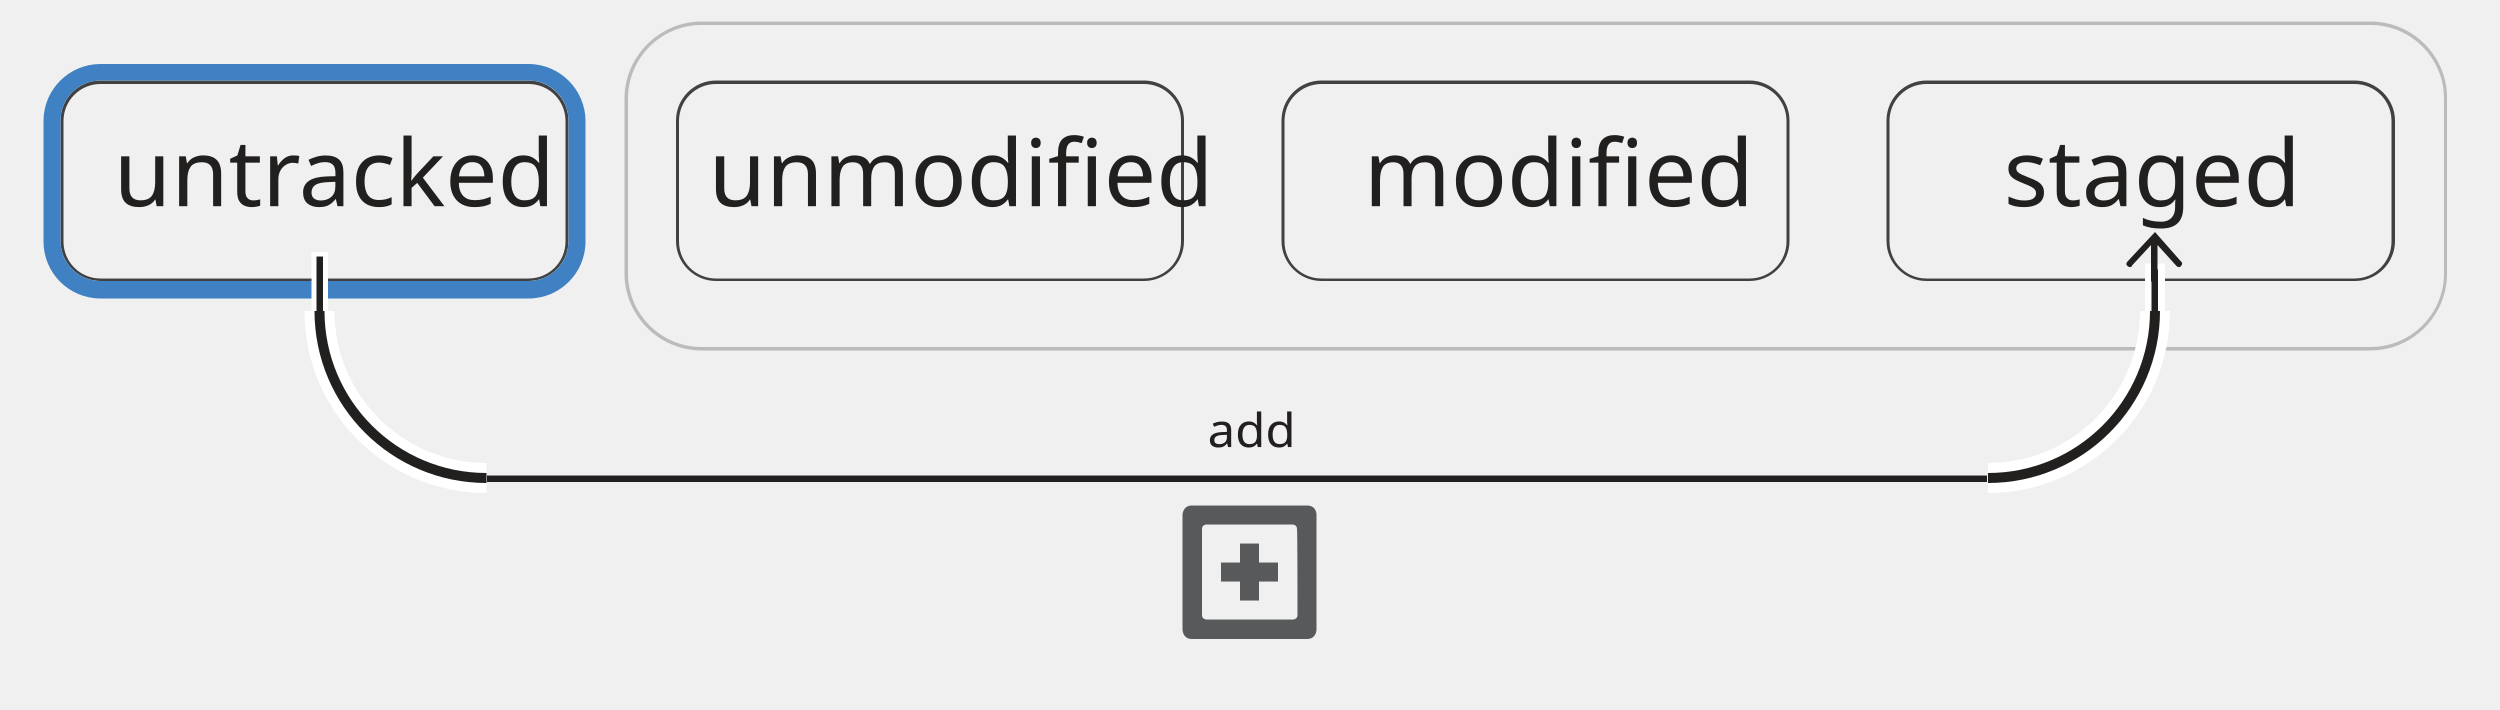
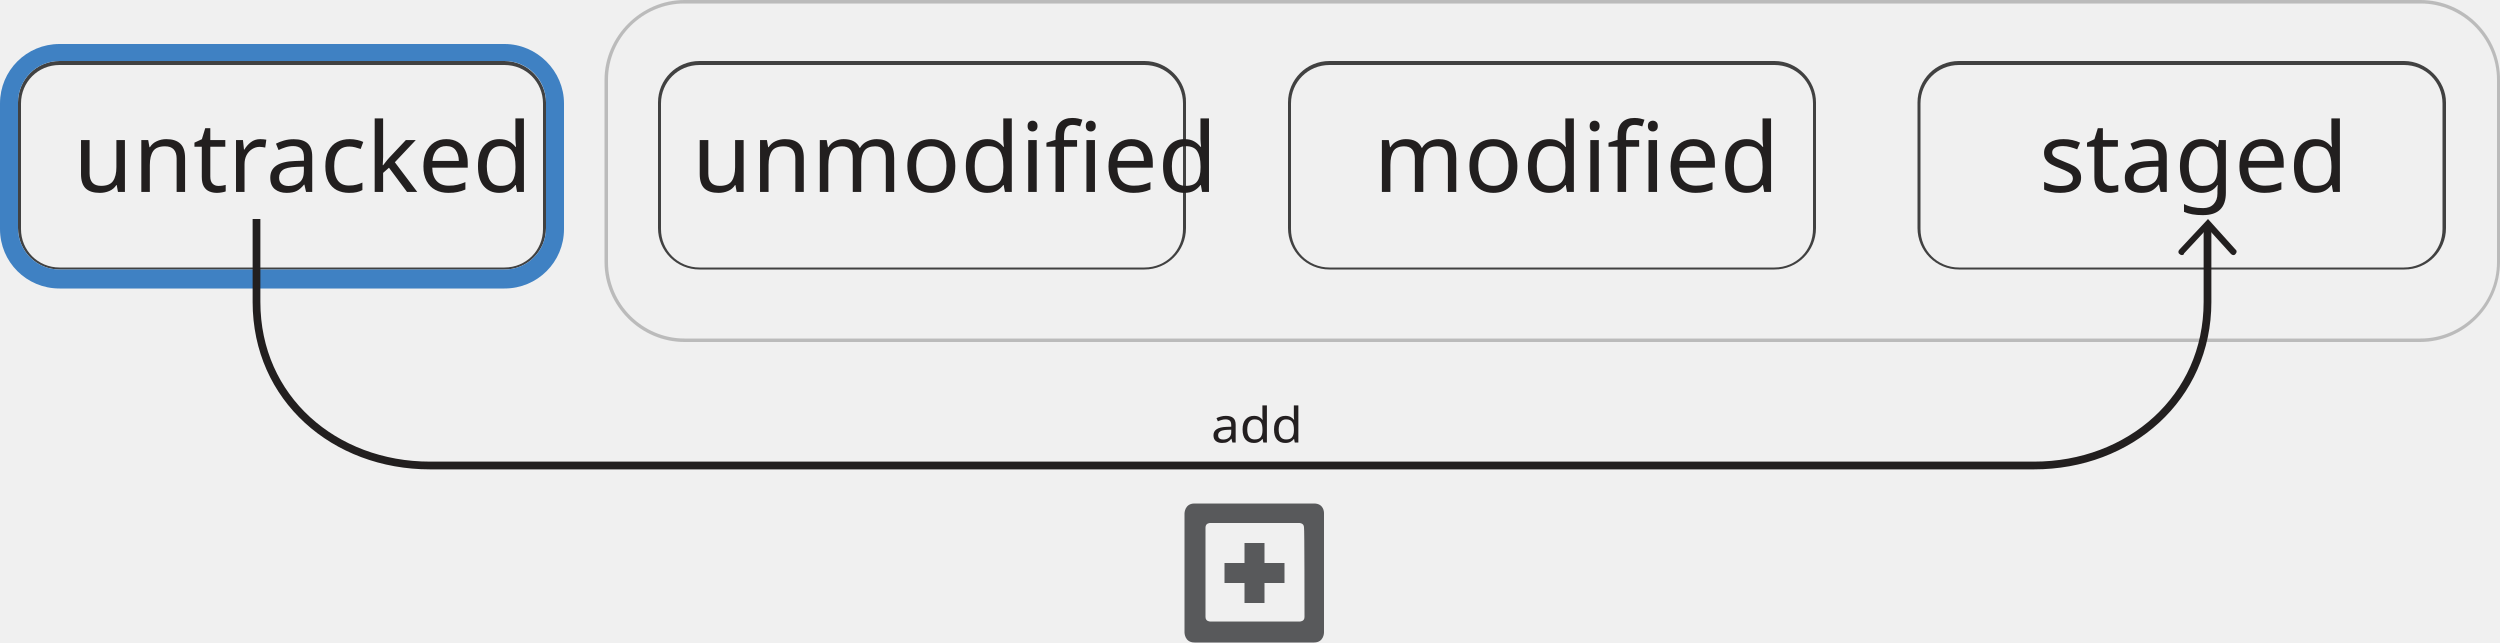
- <svg xmlns="http://www.w3.org/2000/svg" version="1.1" id="Diff" x="0px" y="0px" viewBox="0 722 500 142" enable-background="new 0 722 500 142" xml:space="preserve">
+ <svg xmlns="http://www.w3.org/2000/svg" version="1.1" id="Diff" x="0px" y="0px" viewBox="7 533.1 500 128.5" enable-background="new 7 533.1 500 128.5" xml:space="preserve">
  <g id="base">
    <g id="untracked">
-       <text transform="matrix(1 0 0 1 22.7549 763.2354)" fill="#221F1F" font-family="'HelveticaNeue-Light'" font-size="18.595">untracked</text>
+       <text transform="matrix(1 0 0 1 21.6709 571.4883)" fill="#221F1F" font-family="'HelveticaNeue-Light'" font-size="19.342">untracked</text>
      <g id="border_28_">
-         <path fill="#414141" d="M105.7,738.8c4.1,0,7.4,3.3,7.4,7.4v24.1c0,4.1-3.3,7.4-7.4,7.4H20.1c-4.1,0-7.4-3.3-7.4-7.4v-24.1     c0-4.1,3.3-7.4,7.4-7.4H105.7 M105.7,738.1H20.1c-4.4,0-8,3.6-8,8v24.1c0,4.4,3.6,8,8,8h85.6c4.4,0,8-3.6,8-8v-24.1     C113.7,741.8,110.1,738.1,105.7,738.1L105.7,738.1z" />
+         <path fill="#414141" d="M107.9,546.1c4.3,0,7.7,3.4,7.7,7.7v25.1c0,4.3-3.4,7.7-7.7,7.7h-89c-4.3,0-7.7-3.4-7.7-7.7v-25.1     c0-4.3,3.4-7.7,7.7-7.7H107.9 M107.9,545.3h-89c-4.6,0-8.3,3.7-8.3,8.3v25.1c0,4.6,3.7,8.3,8.3,8.3h89c4.6,0,8.3-3.7,8.3-8.3     v-25.1C116.2,549.2,112.5,545.3,107.9,545.3L107.9,545.3z" />
      </g>
    </g>
    <g id="unmodified">
      <g id="border_1_">
-         <path fill="#414141" d="M228.8,738.8c4.1,0,7.4,3.3,7.4,7.4v24.1c0,4.1-3.3,7.4-7.4,7.4h-85.6c-4.1,0-7.4-3.3-7.4-7.4v-24.1     c0-4.1,3.3-7.4,7.4-7.4H228.8 M228.8,738.1h-85.6c-4.4,0-8,3.6-8,8v24.1c0,4.4,3.6,8,8,8h85.6c4.4,0,8-3.6,8-8v-24.1     C236.8,741.8,233.2,738.1,228.8,738.1L228.8,738.1z" />
+         <path fill="#414141" d="M235.9,546.1c4.3,0,7.7,3.4,7.7,7.7v25.1c0,4.3-3.4,7.7-7.7,7.7h-89c-4.3,0-7.7-3.4-7.7-7.7v-25.1     c0-4.3,3.4-7.7,7.7-7.7H235.9 M235.9,545.3h-89c-4.6,0-8.3,3.7-8.3,8.3v25.1c0,4.6,3.7,8.3,8.3,8.3h89c4.6,0,8.3-3.7,8.3-8.3     v-25.1C244.3,549.2,240.5,545.3,235.9,545.3L235.9,545.3z" />
      </g>
-       <text transform="matrix(1 0 0 1 141.7208 763.2354)" fill="#221F1F" font-family="'HelveticaNeue-Light'" font-size="18.595">unmodified</text>
+       <text transform="matrix(1 0 0 1 145.4136 571.4883)" fill="#221F1F" font-family="'HelveticaNeue-Light'" font-size="19.342">unmodified</text>
    </g>
    <g id="modified">
      <g id="border_25_">
-         <path fill="#414141" d="M349.9,738.8c4.1,0,7.4,3.3,7.4,7.4v24.1c0,4.1-3.3,7.4-7.4,7.4h-85.6c-4.1,0-7.4-3.3-7.4-7.4v-24.1     c0-4.1,3.3-7.4,7.4-7.4H349.9 M349.9,738.1h-85.6c-4.4,0-8,3.6-8,8v24.1c0,4.4,3.6,8,8,8h85.6c4.4,0,8-3.6,8-8v-24.1     C357.9,741.8,354.3,738.1,349.9,738.1L349.9,738.1z" />
+         <path fill="#414141" d="M361.9,546.1c4.3,0,7.7,3.4,7.7,7.7v25.1c0,4.3-3.4,7.7-7.7,7.7h-89c-4.3,0-7.7-3.4-7.7-7.7v-25.1     c0-4.3,3.4-7.7,7.7-7.7H361.9 M361.9,545.3h-89c-4.6,0-8.3,3.7-8.3,8.3v25.1c0,4.6,3.7,8.3,8.3,8.3h89c4.6,0,8.3-3.7,8.3-8.3     v-25.1C370.2,549.2,366.5,545.3,361.9,545.3L361.9,545.3z" />
      </g>
-       <text transform="matrix(1 0 0 1 272.7811 763.2354)" fill="#221F1F" font-family="'HelveticaNeue-Light'" font-size="18.595">modified</text>
+       <text transform="matrix(1 0 0 1 281.7354 571.4883)" fill="#221F1F" font-family="'HelveticaNeue-Light'" font-size="19.342">modified</text>
    </g>
    <g id="staged">
      <g id="border_22_">
-         <path fill="#414141" d="M470.9,738.8c4.1,0,7.4,3.3,7.4,7.4v24.1c0,4.1-3.3,7.4-7.4,7.4h-85.6c-4.1,0-7.4-3.3-7.4-7.4v-24.1     c0-4.1,3.3-7.4,7.4-7.4H470.9 M470.9,738.1h-85.6c-4.4,0-8,3.6-8,8v24.1c0,4.4,3.6,8,8,8H471c4.4,0,8-3.6,8-8v-24.1     C479,741.8,475.3,738.1,470.9,738.1L470.9,738.1z" />
+         <path fill="#414141" d="M487.8,546.1c4.3,0,7.7,3.4,7.7,7.7v25.1c0,4.3-3.4,7.7-7.7,7.7h-89c-4.3,0-7.7-3.4-7.7-7.7v-25.1     c0-4.3,3.4-7.7,7.7-7.7H487.8 M487.8,545.3h-89c-4.6,0-8.3,3.7-8.3,8.3v25.1c0,4.6,3.7,8.3,8.3,8.3h89.1c4.6,0,8.3-3.7,8.3-8.3     v-25.1C496.2,549.2,492.3,545.3,487.8,545.3L487.8,545.3z" />
      </g>
-       <text transform="matrix(1 0 0 1 400.7342 763.2354)" fill="#221F1F" font-family="'HelveticaNeue-Light'" font-size="18.595">staged</text>
+       <text transform="matrix(1 0 0 1 414.8262 571.4883)" fill="#221F1F" font-family="'HelveticaNeue-Light'" font-size="19.342">staged</text>
    </g>
    <g id="border_tracked" opacity="0.3">
-       <path fill="#414141" d="M474.1,727c8.1,0,14.7,6.6,14.7,14.7v35c0,8.1-6.6,14.7-14.7,14.7H140.3c-8.1,0-14.7-6.6-14.7-14.7v-35    c0-8.1,6.6-14.7,14.7-14.7H474.1 M474.1,726.3H140.3c-8.4,0-15.4,7-15.4,15.4v35c0,8.5,7,15.4,15.4,15.4H474    c8.5,0,15.4-6.9,15.4-15.4v-35C489.5,733.3,482.6,726.3,474.1,726.3L474.1,726.3z" />
+       <path fill="#414141" d="M491.1,533.8c8.4,0,15.3,6.9,15.3,15.3v36.4c0,8.4-6.9,15.3-15.3,15.3H143.9c-8.4,0-15.3-6.9-15.3-15.3    v-36.4c0-8.4,6.9-15.3,15.3-15.3H491.1 M491.1,533.1H143.9c-8.7,0-16,7.3-16,16v36.4c0,8.8,7.3,16,16,16H491c8.8,0,16-7.2,16-16    v-36.4C507.1,540.4,499.9,533.1,491.1,533.1L491.1,533.1z" />
    </g>
  </g>
-   <g id="step-1-in-out">
-     <text transform="matrix(1.0483 0 0 1 241.5195 811.4121)" fill="#231F20" font-family="'ApexNew-Book'" font-size="9.382">add</text>
-     <path fill="#58595B" d="M251.8,830.7H248v3.8h-3.8v3.8h3.8v3.8h3.8v-3.8h3.8v-3.8h-3.8V830.7z M261.4,823.1h-23   c-1.9,0-1.9,1.9-1.9,1.9v22.9c0,0,0,1.9,1.9,1.9c0,0,21,0,23,0c1.9,0,1.9-1.9,1.9-1.9v-23C263.3,824.9,263.3,823.1,261.4,823.1z    M259.5,845c0,0.9-0.9,0.9-0.9,0.9h-17.3c0,0-0.9,0-0.9-0.9v-17.2c0-0.9,0.9-0.9,0.9-0.9h17.2c0,0,0.9,0,0.9,0.9   C259.5,827.8,259.5,844.2,259.5,845z" />
-     <path id="border_23_" fill="#3F81C3" d="M105.7,738.1c4.4,0,8,3.6,8,8v24.1c0,4.4-3.6,8-8,8H20.1c-4.4,0-8-3.6-8-8v-24.1   c0-4.4,3.6-8,8-8H105.7 M105.7,734.8H20.1c-6.3,0-11.4,5.1-11.4,11.4v24.1c0,6.3,5.1,11.4,11.4,11.4h85.6c6.3,0,11.4-5.1,11.4-11.4   v-24.1C117.1,740,112,734.8,105.7,734.8L105.7,734.8z" />
-     <g id="add">
+   <text transform="matrix(1.0483 0 0 1 249.2178 621.5996)" fill="#231F20" font-family="'ApexNew-Book'" font-size="9.759">add</text>
+   <path fill="#58595B" d="M259.9,641.7h-4v4h-4v4h4v4h4v-4h4v-4h-4V641.7z M269.8,633.8h-23.9c-2,0-2,2-2,2v23.8c0,0,0,2,2,2  c0,0,21.8,0,23.9,0c2,0,2-2,2-2v-23.9C271.8,635.6,271.8,633.8,269.8,633.8z M267.9,656.5c0,0.9-0.9,0.9-0.9,0.9h-18  c0,0-0.9,0-0.9-0.9v-17.9c0-0.9,0.9-0.9,0.9-0.9h17.9c0,0,0.9,0,0.9,0.9C267.9,638.6,267.9,655.7,267.9,656.5z" />
+   <path id="border_23_" fill="#3F81C3" d="M107.9,545.3c4.6,0,8.3,3.7,8.3,8.3v25.1c0,4.6-3.7,8.3-8.3,8.3h-89c-4.6,0-8.3-3.7-8.3-8.3  v-25.1c0-4.6,3.7-8.3,8.3-8.3H107.9 M107.9,541.9h-89c-6.6,0-11.9,5.3-11.9,11.9v25.1c0,6.6,5.3,11.9,11.9,11.9h89  c6.6,0,11.9-5.3,11.9-11.9v-25.1C119.8,547.3,114.4,541.9,107.9,541.9L107.9,541.9z" />
+   <g id="step-2-in-out" display="none">
+     <text transform="matrix(1.0208 0 0 1 311.6348 1202.003)" display="inline" fill="#231F20" font-family="'ApexNew-Book'" font-size="9.759">commit</text>
+     <path display="inline" fill="#58595B" d="M340.9,1214.2H317c-2,0-2,2-2,2v23.8c0,0,0,2,2,2c0,0,21.8,0,23.9,0c2,0,2-2,2-2V1216   C343,1216,343,1214.2,340.9,1214.2z M339,1236.9c0,0.9-0.9,0.9-0.9,0.9h-18c0,0-0.9,0-0.9-0.9V1219c0-0.9,0.9-0.9,0.9-0.9H338   c0,0,0.9,0,0.9,0.9C339,1219,339,1236.1,339,1236.9z M329,1224c-2.2,0-4,1.8-4,4c0,2.2,1.8,4,4,4c2.2,0,4-1.8,4-4   C333,1225.8,331.2,1224,329,1224z" />
+     <path display="inline" fill="#58595B" d="M327.2,1221.1h-1.8v1.8h1.8V1221.1z M327.2,1217.6h-1.8v1.8h1.8V1217.6z M337.6,1214.2   h-17.5c0,0-1.8,0-1.8,1.8v20.9c0,1.8,1.8,1.8,1.8,1.8h3.5v3.5l2.6-2.6l2.6,2.6v-3.6h8.7c0,0,1.8,0,1.8-1.8v-20.9   C339.3,1214.2,337.6,1214.2,337.6,1214.2z M337.6,1235.1c0,1.7-1.8,1.8-1.8,1.8h-7v-1.8h-5.2v1.8h-1.8c-1.8,0-1.8-1.8-1.8-1.8v-1.8   h17.5L337.6,1235.1L337.6,1235.1z M337.6,1231.5h-13.9v-15.7h13.9V1231.5z M327.2,1228.1h-1.8v1.8h1.8V1228.1z M327.2,1224.6h-1.8   v1.8h1.8V1224.6z" />
+     <path id="border_12_" display="inline" fill="#3F81C3" d="M489.5,1125.7c4.6,0,8.3,3.7,8.3,8.3v25.1c0,4.6-3.7,8.3-8.3,8.3h-89   c-4.6,0-8.3-3.7-8.3-8.3v-25.1c0-4.6,3.7-8.3,8.3-8.3H489.5 M489.5,1122.3h-89c-6.6,0-11.9,5.3-11.9,11.9v25.1   c0,6.6,5.3,11.9,11.9,11.9h89.1c6.6,0,11.9-5.3,11.9-11.9v-25.1C501.4,1127.7,496.1,1122.3,489.5,1122.3L489.5,1122.3z" />
+     <g id="add_3_" display="inline">
      <g>
-         <path fill="#221F1F" d="M97.4,817.1v1.3c0,0,2.1,0,6,0c39.5,0,255.3,0,289.6,0c2.9,0,4.4,0,4.4,0c0-0.5,0-0.9,0-1.3     c0,0-1.5,0-4.4,0c-34.3,0-250,0-289.6,0C99.5,817.1,97.4,817.1,97.4,817.1z" />
+         <path fill="#221F1F" d="M413.2,1207.9v1.4c0,0-2.2,0-6.2,0c-23.8,0-153.1,0-173.8,0c-3,0-4.6,0-4.6,0c0-0.5,0-0.9,0-1.4     c0,0,1.6,0,4.6,0c20.6,0,150,0,173.8,0C411.1,1207.9,413.2,1207.9,413.2,1207.9z" />
      </g>
      <g>
-         <path fill="#221F1F" d="M429.6,775.3c0,0,0,3.8,0,6.7c0,1.7,0,2.9,0,2.9h2.7c0,0,0-1.3,0-2.9c0-2.8,0-6.7,0-6.7H429.6z" />
-         <path fill="#FFFFFF" d="M431.6,784.2c-0.5,0-0.9,0-1.3,0c0,0,0-1,0-2.3c0-2.5,0-6,0-6h1.3c0,0,0,3.6,0,6     C431.6,783.2,431.6,784.2,431.6,784.2 M433,785.6v-1.3c0,0,0-1,0-2.3c0-2.5,0-6,0-6v-1.3h-1.3h-1.3H429v1.3c0,0,0,3.6,0,6     c0,1.3,0,2.3,0,2.3v1.3h1.3h1.3H433L433,785.6z" />
+         <path fill="#221F1F" d="M195.3,1164.4c0,0,0,4,0,7c0,1.8,0,3,0,3h-2.8c0,0,0-1.4,0-3c0-2.9,0-7,0-7H195.3z" />
+         <path fill="#FFFFFF" d="M193.2,1173.7c0,0,0-1,0-2.4c0-2.6,0-6.2,0-6.2h1.4c0,0,0,3.7,0,6.2c0,1.4,0,2.4,0,2.4     C194,1173.7,193.6,1173.7,193.2,1173.7 M191.7,1175.2h1.4h1.4h1.4v-1.4c0,0,0-1,0-2.4c0-2.6,0-6.2,0-6.2v-1.4h-1.4h-1.2h-1.4v1.4     c0,0,0,3.7,0,6.2c0,1.4,0,2.4,0,2.4L191.7,1175.2L191.7,1175.2z" />
      </g>
      <g>
-         <path fill="#221F1F" d="M62.8,772.9c0,0,0,5.6,0,9c0,1.6,0,2.8,0,2.8h2.3c0,0,0-1.2,0-2.8c0-3.5,0-9,0-9H62.8z" />
-         <path fill="#FFFFFF" d="M64.6,784.2c-0.5,0-0.9,0-1.3,0c0,0,0-0.9,0-2.3c0-3.2,0-8.6,0-8.6h1.3c0,0,0,5.4,0,8.6     C64.6,783.3,64.6,784.2,64.6,784.2 M65.6,785.3v-1c0,0,0-0.9,0-2.3c0-3.2,0-8.6,0-8.6v-1h-1h-1.3h-1v1c0,0,0,5.4,0,8.6     c0,1.3,0,2.3,0,2.3v1h1h1.3H65.6L65.6,785.3z" />
+         <path fill="#221F1F" d="M449.3,1161.9c0,0,0,5.8,0,9.4c0,1.7,0,2.9,0,2.9h-2.4c0,0,0-1.2,0-2.9c0-3.6,0-9.4,0-9.4H449.3z" />
+         <path fill="#FFFFFF" d="M447.4,1173.7c0,0,0-0.9,0-2.4c0-3.3,0-8.9,0-8.9h1.4c0,0,0,5.6,0,8.9c0,1.4,0,2.4,0,2.4     C448.2,1173.7,447.8,1173.7,447.4,1173.7 M446.4,1174.8h1h1.4h1v-1c0,0,0-0.9,0-2.4c0-3.3,0-8.9,0-8.9v-1h-1h-1.4h-1v1     c0,0,0,5.6,0,8.9c0,1.4,0,2.4,0,2.4V1174.8L446.4,1174.8z" />
      </g>
-       <path fill="#221F1F" d="M431,768.4l-5.5,5.9c-0.3,0.3-0.3,0.7,0,0.9c0.3,0.3,0.7,0.3,0.9,0c0,0,0,0,0-0.1l0,0l3.8-4.1v7.3    c0.5,0,0.9,0,1.3,0V771l3.8,4.2c0.3,0.3,0.7,0.3,0.9,0c0.3-0.3,0.3-0.7,0-0.9l0,0L431,768.4z" />
+       <path fill="#221F1F" d="M193.8,1157.3l5.7,6.1c0.3,0.3,0.3,0.7,0,0.9c-0.3,0.3-0.7,0.3-0.9,0c0,0,0,0,0-0.1l0,0l-4-4.3v7.6    c-0.5,0-0.9,0-1.4,0v-7.6l-4,4.4c-0.3,0.3-0.7,0.3-0.9,0c-0.2-0.3-0.3-0.7,0-0.9l0,0L193.8,1157.3z" />
      <g>
-         <path fill="none" stroke="#FFFFFF" stroke-width="6" stroke-miterlimit="10" d="M431,784.2c0,18.5-15,33.4-33.4,33.4" />
-         <path fill="none" stroke="#221F1F" stroke-width="2" stroke-miterlimit="10" d="M431,784.2c0,18.5-15,33.4-33.4,33.4" />
+         <path fill="none" stroke="#FFFFFF" stroke-width="6" stroke-miterlimit="10" d="M193.8,1173.7c0,19.2,15.6,34.7,34.7,34.7" />
+         <path fill="none" stroke="#221F1F" stroke-width="2" stroke-miterlimit="10" d="M193.8,1173.7c0,19.2,15.6,34.7,34.7,34.7" />
      </g>
      <g>
-         <path fill="none" stroke="#FFFFFF" stroke-width="6" stroke-miterlimit="10" d="M63.9,784.2c0,18.5,15,33.4,33.4,33.4" />
-         <path fill="none" stroke="#221F1F" stroke-width="2" stroke-miterlimit="10" d="M63.9,784.2c0,18.5,15,33.4,33.4,33.4" />
-       </g>
-     </g>
-   </g>
-   <g id="step-2-in-out" display="none">
-     <text transform="matrix(1.0208 0 0 1 299.876 811.4121)" display="inline" fill="#231F20" font-family="'ApexNew-Book'" font-size="9.382">commit</text>
-     <path display="inline" fill="#58595B" d="M328,823.1h-23c-1.9,0-1.9,1.9-1.9,1.9v22.9c0,0,0,1.9,1.9,1.9c0,0,21,0,23,0   c1.9,0,1.9-1.9,1.9-1.9v-23C330,824.9,330,823.1,328,823.1z M326.2,845c0,0.9-0.9,0.9-0.9,0.9H308c0,0-0.9,0-0.9-0.9v-17.2   c0-0.9,0.9-0.9,0.9-0.9h17.2c0,0,0.9,0,0.9,0.9C326.2,827.8,326.2,844.2,326.2,845z M316.6,832.6c-2.1,0-3.8,1.7-3.8,3.8   s1.7,3.8,3.8,3.8c2.1,0,3.8-1.7,3.8-3.8S318.7,832.6,316.6,832.6z" />
-     <path display="inline" fill="#58595B" d="M314.8,829.8h-1.7v1.7h1.7V829.8z M314.8,826.4h-1.7v1.7h1.7V826.4z M324.8,823.1H308   c0,0-1.7,0-1.7,1.7v20.1c0,1.7,1.7,1.7,1.7,1.7h3.4v3.4l2.5-2.5l2.5,2.5v-3.5h8.4c0,0,1.7,0,1.7-1.7v-20.1   C326.5,823.1,324.8,823.1,324.8,823.1z M324.8,843.2c0,1.6-1.7,1.7-1.7,1.7h-6.7v-1.7h-5v1.7h-1.7c-1.7,0-1.7-1.7-1.7-1.7v-1.7   h16.8L324.8,843.2L324.8,843.2z M324.8,839.8h-13.4v-15.1h13.4V839.8z M314.8,836.5h-1.7v1.7h1.7V836.5z M314.8,833.1h-1.7v1.7h1.7   V833.1z" />
-     <path id="border_12_" display="inline" fill="#3F81C3" d="M470.9,738.1c4.4,0,8,3.6,8,8v24.1c0,4.4-3.6,8-8,8h-85.6   c-4.4,0-8-3.6-8-8v-24.1c0-4.4,3.6-8,8-8H470.9 M470.9,734.8h-85.6c-6.3,0-11.4,5.1-11.4,11.4v24.1c0,6.3,5.1,11.4,11.4,11.4H471   c6.3,0,11.4-5.1,11.4-11.4v-24.1C482.3,740,477.2,734.8,470.9,734.8L470.9,734.8z" />
-     <g id="add_3_" display="inline">
-       <g>
-         <path fill="#221F1F" d="M397.5,817.1v1.3c0,0-2.1,0-6,0c-22.9,0-147.2,0-167.1,0c-2.9,0-4.4,0-4.4,0c0-0.5,0-0.9,0-1.3     c0,0,1.5,0,4.4,0c19.8,0,144.2,0,167.1,0C395.5,817.1,397.5,817.1,397.5,817.1z" />
-       </g>
-       <g>
-         <path fill="#221F1F" d="M188,775.3c0,0,0,3.8,0,6.7c0,1.7,0,2.9,0,2.9h-2.7c0,0,0-1.3,0-2.9c0-2.8,0-6.7,0-6.7H188z" />
-         <path fill="#FFFFFF" d="M186,784.2c0,0,0-1,0-2.3c0-2.5,0-6,0-6h1.3c0,0,0,3.6,0,6c0,1.3,0,2.3,0,2.3     C186.8,784.2,186.4,784.2,186,784.2 M184.6,785.6h1.3h1.3h1.3v-1.3c0,0,0-1,0-2.3c0-2.5,0-6,0-6v-1.3h-1.3H186h-1.3v1.3     c0,0,0,3.6,0,6c0,1.3,0,2.3,0,2.3L184.6,785.6L184.6,785.6z" />
-       </g>
-       <g>
-         <path fill="#221F1F" d="M432.2,772.9c0,0,0,5.6,0,9c0,1.6,0,2.8,0,2.8h-2.3c0,0,0-1.2,0-2.8c0-3.5,0-9,0-9H432.2z" />
-         <path fill="#FFFFFF" d="M430.4,784.2c0,0,0-0.9,0-2.3c0-3.2,0-8.6,0-8.6h1.3c0,0,0,5.4,0,8.6c0,1.3,0,2.3,0,2.3     C431.2,784.2,430.8,784.2,430.4,784.2 M429.4,785.3h1h1.3h1v-1c0,0,0-0.9,0-2.3c0-3.2,0-8.6,0-8.6v-1h-1h-1.3h-1v1     c0,0,0,5.4,0,8.6c0,1.3,0,2.3,0,2.3V785.3L429.4,785.3z" />
-       </g>
-       <path fill="#221F1F" d="M186.6,768.4l5.5,5.9c0.3,0.3,0.3,0.7,0,0.9c-0.3,0.3-0.7,0.3-0.9,0c0,0,0,0,0-0.1l0,0l-3.8-4.1v7.3    c-0.5,0-0.9,0-1.3,0V771l-3.8,4.2c-0.3,0.3-0.7,0.3-0.9,0s-0.3-0.7,0-0.9l0,0L186.6,768.4z" />
-       <g>
-         <path fill="none" stroke="#FFFFFF" stroke-width="6" stroke-miterlimit="10" d="M186.6,784.2c0,18.5,15,33.4,33.4,33.4" />
-         <path fill="none" stroke="#221F1F" stroke-width="2" stroke-miterlimit="10" d="M186.6,784.2c0,18.5,15,33.4,33.4,33.4" />
-       </g>
-       <g>
-         <path fill="none" stroke="#FFFFFF" stroke-width="6" stroke-miterlimit="10" d="M431,784.2c0,18.5-15,33.4-33.4,33.4" />
-         <path fill="none" stroke="#221F1F" stroke-width="2" stroke-miterlimit="10" d="M431,784.2c0,18.5-15,33.4-33.4,33.4" />
+         <path fill="none" stroke="#FFFFFF" stroke-width="6" stroke-miterlimit="10" d="M448,1173.7c0,19.2-15.6,34.7-34.7,34.7" />
+         <path fill="none" stroke="#221F1F" stroke-width="2" stroke-miterlimit="10" d="M448,1173.7c0,19.2-15.6,34.7-34.7,34.7" />
      </g>
    </g>
  </g>
  <g id="step-3-in-out" display="none">
-     <text transform="matrix(1.0483 0 0 1 241.8506 811.4121)" display="inline" fill="#231F20" font-family="'ApexNew-Book'" font-size="9.382">edit</text>
-     <path display="inline" fill="#58595B" d="M257.7,823.1l-3.8,3.8l5.8,5.8l3.8-3.8L257.7,823.1z M236.6,844.1v5.8h5.7l15.3-15.3   l-5.8-5.8L236.6,844.1z M242.3,847.9h-3.8v-3.8h1.9v1.9h1.9L242.3,847.9L242.3,847.9z" />
-     <path id="border_7_" display="inline" fill="#3F81C3" d="M228.8,738.1c4.4,0,8,3.6,8,8v24.1c0,4.4-3.6,8-8,8h-85.6   c-4.4,0-8-3.6-8-8v-24.1c0-4.4,3.6-8,8-8H228.8 M228.8,734.8h-85.6c-6.3,0-11.4,5.1-11.4,11.4v24.1c0,6.3,5.1,11.4,11.4,11.4h85.6   c6.3,0,11.4-5.1,11.4-11.4v-24.1C240.2,740,235.1,734.8,228.8,734.8L228.8,734.8z" />
+     <text transform="matrix(1.0483 0 0 1 251.2793 1202.003)" display="inline" fill="#231F20" font-family="'ApexNew-Book'" font-size="9.759">edit</text>
+     <path display="inline" fill="#58595B" d="M267.8,1214.2l-4,4l6,6l4-4L267.8,1214.2z M245.8,1236v6h5.9l15.9-15.9l-6-6L245.8,1236z    M251.7,1240h-4v-4h2v2h2L251.7,1240L251.7,1240z" />
+     <path id="border_7_" display="inline" fill="#3F81C3" d="M237.7,1125.7c4.6,0,8.3,3.7,8.3,8.3v25.1c0,4.6-3.7,8.3-8.3,8.3h-89   c-4.6,0-8.3-3.7-8.3-8.3v-25.1c0-4.6,3.7-8.3,8.3-8.3H237.7 M237.7,1122.3h-89c-6.6,0-11.9,5.3-11.9,11.9v25.1   c0,6.6,5.3,11.9,11.9,11.9h89c6.6,0,11.9-5.3,11.9-11.9v-25.1C249.6,1127.7,244.3,1122.3,237.7,1122.3L237.7,1122.3z" />
    <g id="edit" display="inline">
      <g>
-         <path fill="#221F1F" d="M220.3,817.1v1.3c0,0,2.1,0,6,0c6.1,0,39.4,0,44.7,0c2.9,0,4.4,0,4.4,0c0-0.5,0-0.9,0-1.3     c0,0-1.5,0-4.4,0c-5.3,0-38.6,0-44.7,0C222.5,817.1,220.3,817.1,220.3,817.1z" />
+         <path fill="#221F1F" d="M228.9,1207.9v1.4c0,0,2.2,0,6.2,0c6.3,0,41,0,46.5,0c3,0,4.6,0,4.6,0c0-0.5,0-0.9,0-1.4c0,0-1.6,0-4.6,0     c-5.5,0-40.1,0-46.5,0C231.2,1207.9,228.9,1207.9,228.9,1207.9z" />
      </g>
      <g>
-         <path fill="#221F1F" d="M307.7,775.3c0,0,0,3.8,0,6.7c0,1.7,0,2.9,0,2.9h2.7c0,0,0-1.3,0-2.9c0-2.8,0-6.7,0-6.7H307.7z" />
-         <path fill="#FFFFFF" d="M309.7,784.2c-0.5,0-0.9,0-1.3,0c0,0,0-1,0-2.3c0-2.5,0-6,0-6h1.3c0,0,0,3.6,0,6     C309.7,783.2,309.7,784.2,309.7,784.2 M311,785.6v-1.3c0,0,0-1,0-2.3c0-2.5,0-6,0-6v-1.3h-1.3h-1.3H307v1.3c0,0,0,3.6,0,6     c0,1.3,0,2.3,0,2.3v1.3h1.3h1.3H311L311,785.6z" />
+         <path fill="#221F1F" d="M319.8,1164.4c0,0,0,4,0,7c0,1.8,0,3,0,3h2.8c0,0,0-1.4,0-3c0-2.9,0-7,0-7H319.8z" />
+         <path fill="#FFFFFF" d="M321.9,1173.7c-0.5,0-0.9,0-1.4,0c0,0,0-1,0-2.4c0-2.6,0-6.2,0-6.2h1.4c0,0,0,3.7,0,6.2     C321.9,1172.7,321.9,1173.7,321.9,1173.7 M323.2,1175.2v-1.4c0,0,0-1,0-2.4c0-2.6,0-6.2,0-6.2v-1.4h-1.4h-1.4H319v1.4     c0,0,0,3.7,0,6.2c0,1.4,0,2.4,0,2.4v1.4h1.4h1.4H323.2L323.2,1175.2z" />
      </g>
      <g>
-         <path fill="#221F1F" d="M185.7,772.9c0,0,0,5.6,0,9c0,1.6,0,2.8,0,2.8h2.3c0,0,0-1.2,0-2.8c0-3.5,0-9,0-9H185.7z" />
-         <path fill="#FFFFFF" d="M187.6,784.2c-0.5,0-0.9,0-1.3,0c0,0,0-0.9,0-2.3c0-3.2,0-8.6,0-8.6h1.3c0,0,0,5.4,0,8.6     C187.6,783.3,187.6,784.2,187.6,784.2 M188.6,785.3v-1c0,0,0-0.9,0-2.3c0-3.2,0-8.6,0-8.6v-1h-1h-1.3h-1v1c0,0,0,5.4,0,8.6     c0,1.3,0,2.3,0,2.3v1h1h1.3H188.6L188.6,785.3z" />
+         <path fill="#221F1F" d="M192.9,1161.9c0,0,0,5.8,0,9.4c0,1.7,0,2.9,0,2.9h2.4c0,0,0-1.2,0-2.9c0-3.6,0-9.4,0-9.4H192.9z" />
+         <path fill="#FFFFFF" d="M194.9,1173.7c-0.5,0-0.9,0-1.4,0c0,0,0-0.9,0-2.4c0-3.3,0-8.9,0-8.9h1.4c0,0,0,5.6,0,8.9     C194.9,1172.8,194.9,1173.7,194.9,1173.7 M195.9,1174.8v-1c0,0,0-0.9,0-2.4c0-3.3,0-8.9,0-8.9v-1h-1h-1.4h-1v1c0,0,0,5.6,0,8.9     c0,1.4,0,2.4,0,2.4v1h1h1.4H195.9L195.9,1174.8z" />
      </g>
-       <path fill="#221F1F" d="M309,768.4l-5.5,5.9c-0.3,0.3-0.3,0.7,0,0.9c0.3,0.3,0.7,0.3,0.9,0c0,0,0,0,0-0.1l0,0l3.8-4.1v7.3    c0.5,0,0.9,0,1.3,0V771l3.8,4.2c0.3,0.3,0.7,0.3,0.9,0c0.3-0.3,0.3-0.7,0-0.9l0,0L309,768.4z" />
+       <path fill="#221F1F" d="M321.1,1157.3l-5.7,6.1c-0.3,0.3-0.3,0.7,0,0.9c0.3,0.3,0.7,0.3,0.9,0c0,0,0,0,0-0.1l0,0l4-4.3v7.6    c0.5,0,0.9,0,1.4,0v-7.6l4,4.4c0.3,0.3,0.7,0.3,0.9,0c0.3-0.3,0.3-0.7,0-0.9l0,0L321.1,1157.3z" />
      <g>
-         <path fill="none" stroke="#FFFFFF" stroke-width="6" stroke-miterlimit="10" d="M309,784.2c0,18.5-15,33.4-33.4,33.4" />
-         <path fill="none" stroke="#221F1F" stroke-width="2" stroke-miterlimit="10" d="M309,784.2c0,18.5-15,33.4-33.4,33.4" />
+         <path fill="none" stroke="#FFFFFF" stroke-width="6" stroke-miterlimit="10" d="M321.1,1173.7c0,19.2-15.6,34.7-34.7,34.7" />
+         <path fill="none" stroke="#221F1F" stroke-width="2" stroke-miterlimit="10" d="M321.1,1173.7c0,19.2-15.6,34.7-34.7,34.7" />
      </g>
      <g>
-         <path fill="none" stroke="#FFFFFF" stroke-width="6" stroke-miterlimit="10" d="M186.9,784.2c0,18.5,15,33.4,33.4,33.4" />
-         <path fill="none" stroke="#221F1F" stroke-width="2" stroke-miterlimit="10" d="M186.9,784.2c0,18.5,15,33.4,33.4,33.4" />
+         <path fill="none" stroke="#FFFFFF" stroke-width="6" stroke-miterlimit="10" d="M194.1,1173.7c0,19.2,15.6,34.7,34.7,34.7" />
+         <path fill="none" stroke="#221F1F" stroke-width="2" stroke-miterlimit="10" d="M194.1,1173.7c0,19.2,15.6,34.7,34.7,34.7" />
      </g>
    </g>
  </g>
  <g id="step-4-in-out" display="none">
-     <text transform="matrix(1.0483 0 0 1 365.459 811.4121)" display="inline" fill="#231F20" font-family="'ApexNew-Book'" font-size="9.382">add</text>
-     <path display="inline" fill="#58595B" d="M375.8,830.7H372v3.8h-3.8v3.8h3.8v3.8h3.8v-3.8h3.8v-3.8h-3.8V830.7z M385.3,823.1h-23   c-1.9,0-1.9,1.9-1.9,1.9v22.9c0,0,0,1.9,1.9,1.9c0,0,21,0,23,0s1.9-1.9,1.9-1.9v-23C387.2,824.9,387.2,823.1,385.3,823.1z    M383.4,845c0,0.9-0.9,0.9-0.9,0.9h-17.2c0,0-0.9,0-0.9-0.9v-17.2c0-0.9,0.9-0.9,0.9-0.9h17.2c0,0,0.9,0,0.9,0.9   C383.4,827.8,383.4,844.2,383.4,845z" />
-     <path id="border_2_" display="inline" fill="#3F81C3" d="M349.9,738.1c4.4,0,8,3.6,8,8v24.1c0,4.4-3.6,8-8,8h-85.6   c-4.4,0-8-3.6-8-8v-24.1c0-4.4,3.6-8,8-8H349.9 M349.9,734.8h-85.6c-6.3,0-11.4,5.1-11.4,11.4v24.1c0,6.3,5.1,11.4,11.4,11.4h85.6   c6.3,0,11.4-5.1,11.4-11.4v-24.1C361.3,740,356.1,734.8,349.9,734.8L349.9,734.8z" />
+     <text transform="matrix(1.0483 0 0 1 379.8506 1202.003)" display="inline" fill="#231F20" font-family="'ApexNew-Book'" font-size="9.759">add</text>
+     <path display="inline" fill="#58595B" d="M390.6,1222.1h-4v4h-4v4h4v4h4v-4h4v-4h-4V1222.1z M400.5,1214.2h-23.9c-2,0-2,2-2,2v23.8   c0,0,0,2,2,2c0,0,21.8,0,23.9,0s2-2,2-2V1216C402.5,1216,402.5,1214.2,400.5,1214.2z M398.5,1236.9c0,0.9-0.9,0.9-0.9,0.9h-17.9   c0,0-0.9,0-0.9-0.9V1219c0-0.9,0.9-0.9,0.9-0.9h17.9c0,0,0.9,0,0.9,0.9C398.5,1219,398.5,1236.1,398.5,1236.9z" />
+     <path id="border_2_" display="inline" fill="#3F81C3" d="M363.7,1125.7c4.6,0,8.3,3.7,8.3,8.3v25.1c0,4.6-3.7,8.3-8.3,8.3h-89   c-4.6,0-8.3-3.7-8.3-8.3v-25.1c0-4.6,3.7-8.3,8.3-8.3H363.7 M363.7,1122.3h-89c-6.6,0-11.9,5.3-11.9,11.9v25.1   c0,6.6,5.3,11.9,11.9,11.9h89c6.6,0,11.9-5.3,11.9-11.9v-25.1C375.5,1127.7,370.1,1122.3,363.7,1122.3L363.7,1122.3z" />
    <g id="add_5_" display="inline">
      <g>
-         <path fill="#221F1F" d="M342.6,817.1v1.3c0,0,2.1,0,6,0c6.1,0,39.2,0,44.5,0c2.9,0,4.4,0,4.4,0c0-0.5,0-0.9,0-1.3     c0,0-1.5,0-4.4,0c-5.3,0-38.4,0-44.5,0C344.7,817.1,342.6,817.1,342.6,817.1z" />
+         <path fill="#221F1F" d="M356.1,1207.9v1.4c0,0,2.2,0,6.2,0c6.3,0,40.8,0,46.3,0c3,0,4.6,0,4.6,0c0-0.5,0-0.9,0-1.4     c0,0-1.6,0-4.6,0c-5.5,0-39.9,0-46.3,0C358.3,1207.9,356.1,1207.9,356.1,1207.9z" />
      </g>
      <g>
-         <path fill="#221F1F" d="M429.7,775.3c0,0,0,3.8,0,6.7c0,1.7,0,2.9,0,2.9h2.7c0,0,0-1.3,0-2.9c0-2.8,0-6.7,0-6.7H429.7z" />
-         <path fill="#FFFFFF" d="M431.7,784.2c-0.5,0-0.9,0-1.3,0c0,0,0-1,0-2.3c0-2.5,0-6,0-6h1.3c0,0,0,3.6,0,6     C431.7,783.2,431.7,784.2,431.7,784.2 M433.1,785.6v-1.3c0,0,0-1,0-2.3c0-2.5,0-6,0-6v-1.3h-1.3h-1.3H429v1.3c0,0,0,3.6,0,6     c0,1.3,0,2.3,0,2.3v1.3h1.3h1.3H433.1L433.1,785.6z" />
+         <path fill="#221F1F" d="M446.7,1164.4c0,0,0,4,0,7c0,1.8,0,3,0,3h2.8c0,0,0-1.4,0-3c0-2.9,0-7,0-7H446.7z" />
+         <path fill="#FFFFFF" d="M448.8,1173.7c-0.5,0-0.9,0-1.4,0c0,0,0-1,0-2.4c0-2.6,0-6.2,0-6.2h1.4c0,0,0,3.7,0,6.2     C448.8,1172.7,448.8,1173.7,448.8,1173.7 M450.2,1175.2v-1.4c0,0,0-1,0-2.4c0-2.6,0-6.2,0-6.2v-1.4h-1.4h-1.4h-1.6v1.4     c0,0,0,3.7,0,6.2c0,1.4,0,2.4,0,2.4v1.4h1.4h1.4H450.2L450.2,1175.2z" />
      </g>
      <g>
-         <path fill="#221F1F" d="M308,772.9c0,0,0,5.6,0,9c0,1.6,0,2.8,0,2.8h2.3c0,0,0-1.2,0-2.8c0-3.5,0-9,0-9H308z" />
-         <path fill="#FFFFFF" d="M309.8,784.2c-0.5,0-0.9,0-1.3,0c0,0,0-0.9,0-2.3c0-3.2,0-8.6,0-8.6h1.3c0,0,0,5.4,0,8.6     C309.8,783.3,309.8,784.2,309.8,784.2 M310.8,785.3v-1c0,0,0-0.9,0-2.3c0-3.2,0-8.6,0-8.6v-1h-1h-1.3h-1v1c0,0,0,5.4,0,8.6     c0,1.3,0,2.3,0,2.3v1h1h1.3H310.8L310.8,785.3z" />
+         <path fill="#221F1F" d="M320.1,1161.9c0,0,0,5.8,0,9.4c0,1.7,0,2.9,0,2.9h2.4c0,0,0-1.2,0-2.9c0-3.6,0-9.4,0-9.4H320.1z" />
+         <path fill="#FFFFFF" d="M322,1173.7c-0.5,0-0.9,0-1.4,0c0,0,0-0.9,0-2.4c0-3.3,0-8.9,0-8.9h1.4c0,0,0,5.6,0,8.9     C322,1172.8,322,1173.7,322,1173.7 M323,1174.8v-1c0,0,0-0.9,0-2.4c0-3.3,0-8.9,0-8.9v-1h-1h-1.4h-1v1c0,0,0,5.6,0,8.9     c0,1.4,0,2.4,0,2.4v1h1h1.4H323L323,1174.8z" />
      </g>
-       <path fill="#221F1F" d="M431,768.4l-5.5,5.9c-0.3,0.3-0.3,0.7,0,0.9c0.3,0.3,0.7,0.3,0.9,0c0,0,0,0,0-0.1l0,0l3.8-4.1v7.3    c0.5,0,0.9,0,1.3,0V771l3.8,4.2c0.3,0.3,0.7,0.3,0.9,0c0.3-0.3,0.3-0.7,0-0.9l0,0L431,768.4z" />
+       <path fill="#221F1F" d="M448,1157.3l-5.7,6.1c-0.3,0.3-0.3,0.7,0,0.9c0.3,0.3,0.7,0.3,0.9,0c0,0,0,0,0-0.1l0,0l4-4.3v7.6    c0.5,0,0.9,0,1.4,0v-7.6l4,4.4c0.3,0.3,0.7,0.3,0.9,0c0.3-0.3,0.3-0.7,0-0.9l0,0L448,1157.3z" />
      <g>
-         <path fill="none" stroke="#FFFFFF" stroke-width="6" stroke-miterlimit="10" d="M431,784.2c0,18.5-15,33.4-33.4,33.4" />
-         <path fill="none" stroke="#221F1F" stroke-width="2" stroke-miterlimit="10" d="M431,784.2c0,18.5-15,33.4-33.4,33.4" />
+         <path fill="none" stroke="#FFFFFF" stroke-width="6" stroke-miterlimit="10" d="M448,1173.7c0,19.2-15.6,34.7-34.7,34.7" />
+         <path fill="none" stroke="#221F1F" stroke-width="2" stroke-miterlimit="10" d="M448,1173.7c0,19.2-15.6,34.7-34.7,34.7" />
      </g>
      <g>
-         <path fill="none" stroke="#FFFFFF" stroke-width="6" stroke-miterlimit="10" d="M309.1,784.2c0,18.5,15,33.4,33.4,33.4" />
-         <path fill="none" stroke="#221F1F" stroke-width="2" stroke-miterlimit="10" d="M309.1,784.2c0,18.5,15,33.4,33.4,33.4" />
+         <path fill="none" stroke="#FFFFFF" stroke-width="6" stroke-miterlimit="10" d="M321.2,1173.7c0,19.2,15.6,34.7,34.7,34.7" />
+         <path fill="none" stroke="#221F1F" stroke-width="2" stroke-miterlimit="10" d="M321.2,1173.7c0,19.2,15.6,34.7,34.7,34.7" />
      </g>
    </g>
  </g>
  <g id="step-5" display="none">
-     <path display="inline" fill="#58595B" d="M121.4,834.5v3.8h11.5v-3.8H121.4z M138.7,823.1h-23c-1.9,0-1.9,1.9-1.9,1.9v22.9   c0,0,0,1.9,1.9,1.9c0,0,21,0,23,0c1.9,0,1.9-1.9,1.9-1.9v-23C140.5,824.9,140.5,823.1,138.7,823.1z M136.7,845   c0,0.9-0.9,0.9-0.9,0.9h-17.2c0,0-0.9,0-0.9-0.9v-17.2c0-0.9,0.9-0.9,0.9-0.9h17.2c0,0,0.9,0,0.9,0.9   C136.7,827.8,136.7,844.2,136.7,845z" />
-     <text transform="matrix(1.0208 0 0 1 111.7095 811.4121)" display="inline" fill="#231F20" font-family="'ApexNew-Book'" font-size="9.382">remove</text>
-     <path id="border_4_" display="inline" fill="#3F81C3" d="M228.8,738.1c4.4,0,8,3.6,8,8v24.1c0,4.4-3.6,8-8,8h-85.6   c-4.4,0-8-3.6-8-8v-24.1c0-4.4,3.6-8,8-8H228.8 M228.8,734.8h-85.6c-6.3,0-11.4,5.1-11.4,11.4v24.1c0,6.3,5.1,11.4,11.4,11.4h85.6   c6.3,0,11.4-5.1,11.4-11.4v-24.1C240.2,740,235.1,734.8,228.8,734.8L228.8,734.8z" />
+     <path display="inline" fill="#58595B" d="M126,1226v4h12v-4H126z M144,1214.2h-23.9c-2,0-2,2-2,2v23.8c0,0,0,2,2,2   c0,0,21.8,0,23.9,0c2,0,2-2,2-2V1216C145.9,1216,145.9,1214.2,144,1214.2z M141.9,1236.9c0,0.9-0.9,0.9-0.9,0.9h-17.9   c0,0-0.9,0-0.9-0.9V1219c0-0.9,0.9-0.9,0.9-0.9H141c0,0,0.9,0,0.9,0.9C141.9,1219,141.9,1236.1,141.9,1236.9z" />
+     <text transform="matrix(1.0208 0 0 1 115.9131 1202.003)" display="inline" fill="#231F20" font-family="'ApexNew-Book'" font-size="9.759">remove</text>
+     <path id="border_4_" display="inline" fill="#3F81C3" d="M237.7,1125.7c4.6,0,8.3,3.7,8.3,8.3v25.1c0,4.6-3.7,8.3-8.3,8.3h-89   c-4.6,0-8.3-3.7-8.3-8.3v-25.1c0-4.6,3.7-8.3,8.3-8.3H237.7 M237.7,1122.3h-89c-6.6,0-11.9,5.3-11.9,11.9v25.1   c0,6.6,5.3,11.9,11.9,11.9h89c6.6,0,11.9-5.3,11.9-11.9v-25.1C249.6,1127.7,244.3,1122.3,237.7,1122.3L237.7,1122.3z" />
    <g id="add_2_" display="inline">
      <g>
-         <path fill="#221F1F" d="M153.1,817.1v1.3c0,0-2.1,0-6,0c-6.2,0-39.9,0-45.3,0c-2.9,0-4.4,0-4.4,0c0-0.5,0-0.9,0-1.3     c0,0,1.5,0,4.4,0c5.4,0,39.1,0,45.3,0C151,817.1,153.1,817.1,153.1,817.1z" />
+         <path fill="#221F1F" d="M159,1207.9v1.4c0,0-2.2,0-6.2,0c-6.4,0-41.5,0-47.1,0c-3,0-4.6,0-4.6,0c0-0.5,0-0.9,0-1.4     c0,0,1.6,0,4.6,0c5.6,0,40.7,0,47.1,0C156.8,1207.9,159,1207.9,159,1207.9z" />
      </g>
      <g>
-         <path fill="#221F1F" d="M65.3,775.3c0,0,0,3.8,0,6.7c0,1.7,0,2.9,0,2.9h-2.7c0,0,0-1.3,0-2.9c0-2.8,0-6.7,0-6.7H65.3z" />
-         <path fill="#FFFFFF" d="M63.3,784.2c0,0,0-1,0-2.3c0-2.5,0-6,0-6h1.3c0,0,0,3.6,0,6c0,1.3,0,2.3,0,2.3     C64.1,784.2,63.7,784.2,63.3,784.2 M61.9,785.6h1.3h1.3h1.3v-1.3c0,0,0-1,0-2.3c0-2.5,0-6,0-6v-1.3h-1.3h-1.3h-1.3v1.3     c0,0,0,3.6,0,6c0,1.3,0,2.3,0,2.3V785.6L61.9,785.6z" />
+         <path fill="#221F1F" d="M67.6,1164.4c0,0,0,4,0,7c0,1.8,0,3,0,3h-2.8c0,0,0-1.4,0-3c0-2.9,0-7,0-7H67.6z" />
+         <path fill="#FFFFFF" d="M65.6,1173.7c0,0,0-1,0-2.4c0-2.6,0-6.2,0-6.2h1.4c0,0,0,3.7,0,6.2c0,1.4,0,2.4,0,2.4     C66.4,1173.7,66,1173.7,65.6,1173.7 M64.1,1175.2h1.4h1.4h1.4v-1.4c0,0,0-1,0-2.4c0-2.6,0-6.2,0-6.2v-1.4h-1.4h-1.4h-1.4v1.4     c0,0,0,3.7,0,6.2c0,1.4,0,2.4,0,2.4V1175.2L64.1,1175.2z" />
      </g>
      <g>
-         <path fill="#221F1F" d="M187.8,772.9c0,0,0,5.6,0,9c0,1.6,0,2.8,0,2.8h-2.3c0,0,0-1.2,0-2.8c0-3.5,0-9,0-9H187.8z" />
-         <path fill="#FFFFFF" d="M185.9,784.2c0,0,0-0.9,0-2.3c0-3.2,0-8.6,0-8.6h1.3c0,0,0,5.4,0,8.6c0,1.3,0,2.3,0,2.3     C186.8,784.2,186.4,784.2,185.9,784.2 M184.9,785.3h1h1.3h1v-1c0,0,0-0.9,0-2.3c0-3.2,0-8.6,0-8.6v-1h-1h-1.3h-1v1     c0,0,0,5.4,0,8.6c0,1.3,0,2.3,0,2.3V785.3L184.9,785.3z" />
+         <path fill="#221F1F" d="M195.1,1161.9c0,0,0,5.8,0,9.4c0,1.7,0,2.9,0,2.9h-2.4c0,0,0-1.2,0-2.9c0-3.6,0-9.4,0-9.4H195.1z" />
+         <path fill="#FFFFFF" d="M193.1,1173.7c0,0,0-0.9,0-2.4c0-3.3,0-8.9,0-8.9h1.4c0,0,0,5.6,0,8.9c0,1.4,0,2.4,0,2.4     C194,1173.7,193.6,1173.7,193.1,1173.7 M192,1174.8h1h1.4h1v-1c0,0,0-0.9,0-2.4c0-3.3,0-8.9,0-8.9v-1h-1h-1.4h-1v1     c0,0,0,5.6,0,8.9c0,1.4,0,2.4,0,2.4V1174.8L192,1174.8z" />
      </g>
-       <path fill="#221F1F" d="M63.9,768.4l5.5,5.9c0.3,0.3,0.3,0.7,0,0.9c-0.3,0.3-0.7,0.3-0.9,0c0,0,0,0,0-0.1l0,0l-3.8-4.1v7.3    c-0.5,0-0.9,0-1.3,0V771l-3.8,4.2c-0.3,0.3-0.7,0.3-0.9,0c-0.3-0.3-0.3-0.7,0-0.9l0,0L63.9,768.4z" />
+       <path fill="#221F1F" d="M66.2,1157.3l5.7,6.1c0.3,0.3,0.3,0.7,0,0.9c-0.3,0.3-0.7,0.3-0.9,0c0,0,0,0,0-0.1l0,0l-4-4.3v7.6    c-0.5,0-0.9,0-1.4,0v-7.6l-4,4.4c-0.3,0.3-0.7,0.3-0.9,0c-0.3-0.3-0.3-0.7,0-0.9l0,0L66.2,1157.3z" />
      <g>
-         <path fill="none" stroke="#FFFFFF" stroke-width="6" stroke-miterlimit="10" d="M63.9,784.2c0,18.5,15,33.4,33.4,33.4" />
-         <path fill="none" stroke="#221F1F" stroke-width="2" stroke-miterlimit="10" d="M63.9,784.2c0,18.5,15,33.4,33.4,33.4" />
+         <path fill="none" stroke="#FFFFFF" stroke-width="6" stroke-miterlimit="10" d="M66.2,1173.7c0,19.2,15.6,34.7,34.7,34.7" />
+         <path fill="none" stroke="#221F1F" stroke-width="2" stroke-miterlimit="10" d="M66.2,1173.7c0,19.2,15.6,34.7,34.7,34.7" />
      </g>
      <g>
-         <path fill="none" stroke="#FFFFFF" stroke-width="6" stroke-miterlimit="10" d="M186.6,784.2c0,18.5-15,33.4-33.4,33.4" />
-         <path fill="none" stroke="#221F1F" stroke-width="2" stroke-miterlimit="10" d="M186.6,784.2c0,18.5-15,33.4-33.4,33.4" />
+         <path fill="none" stroke="#FFFFFF" stroke-width="6" stroke-miterlimit="10" d="M193.8,1173.7c0,19.2-15.6,34.7-34.7,34.7" />
+         <path fill="none" stroke="#221F1F" stroke-width="2" stroke-miterlimit="10" d="M193.8,1173.7c0,19.2-15.6,34.7-34.7,34.7" />
      </g>
    </g>
  </g>
+   <g>
+     <path fill="#221F1F" d="M454.1,583L454.1,583c0.3,0.2,0.3,0.6,0,0.9c-0.2,0.3-0.6,0.3-0.9,0l-4-4.4h-1.4l-4,4.3l0,0   c0,0.1,0,0.1,0,0.1c-0.2,0.3-0.6,0.3-0.9,0c-0.3-0.2-0.3-0.6,0-0.9l5.7-6.1L454.1,583z" />
+     <path fill="none" stroke="#221F1F" stroke-width="1.55" stroke-miterlimit="10" d="M448.5,578.9v14.6c0,19.2-15.6,32.7-34.7,32.7   H93c-19.1,0-34.7-13.4-34.7-32.7v-16.6" />
+   </g>
</svg>
